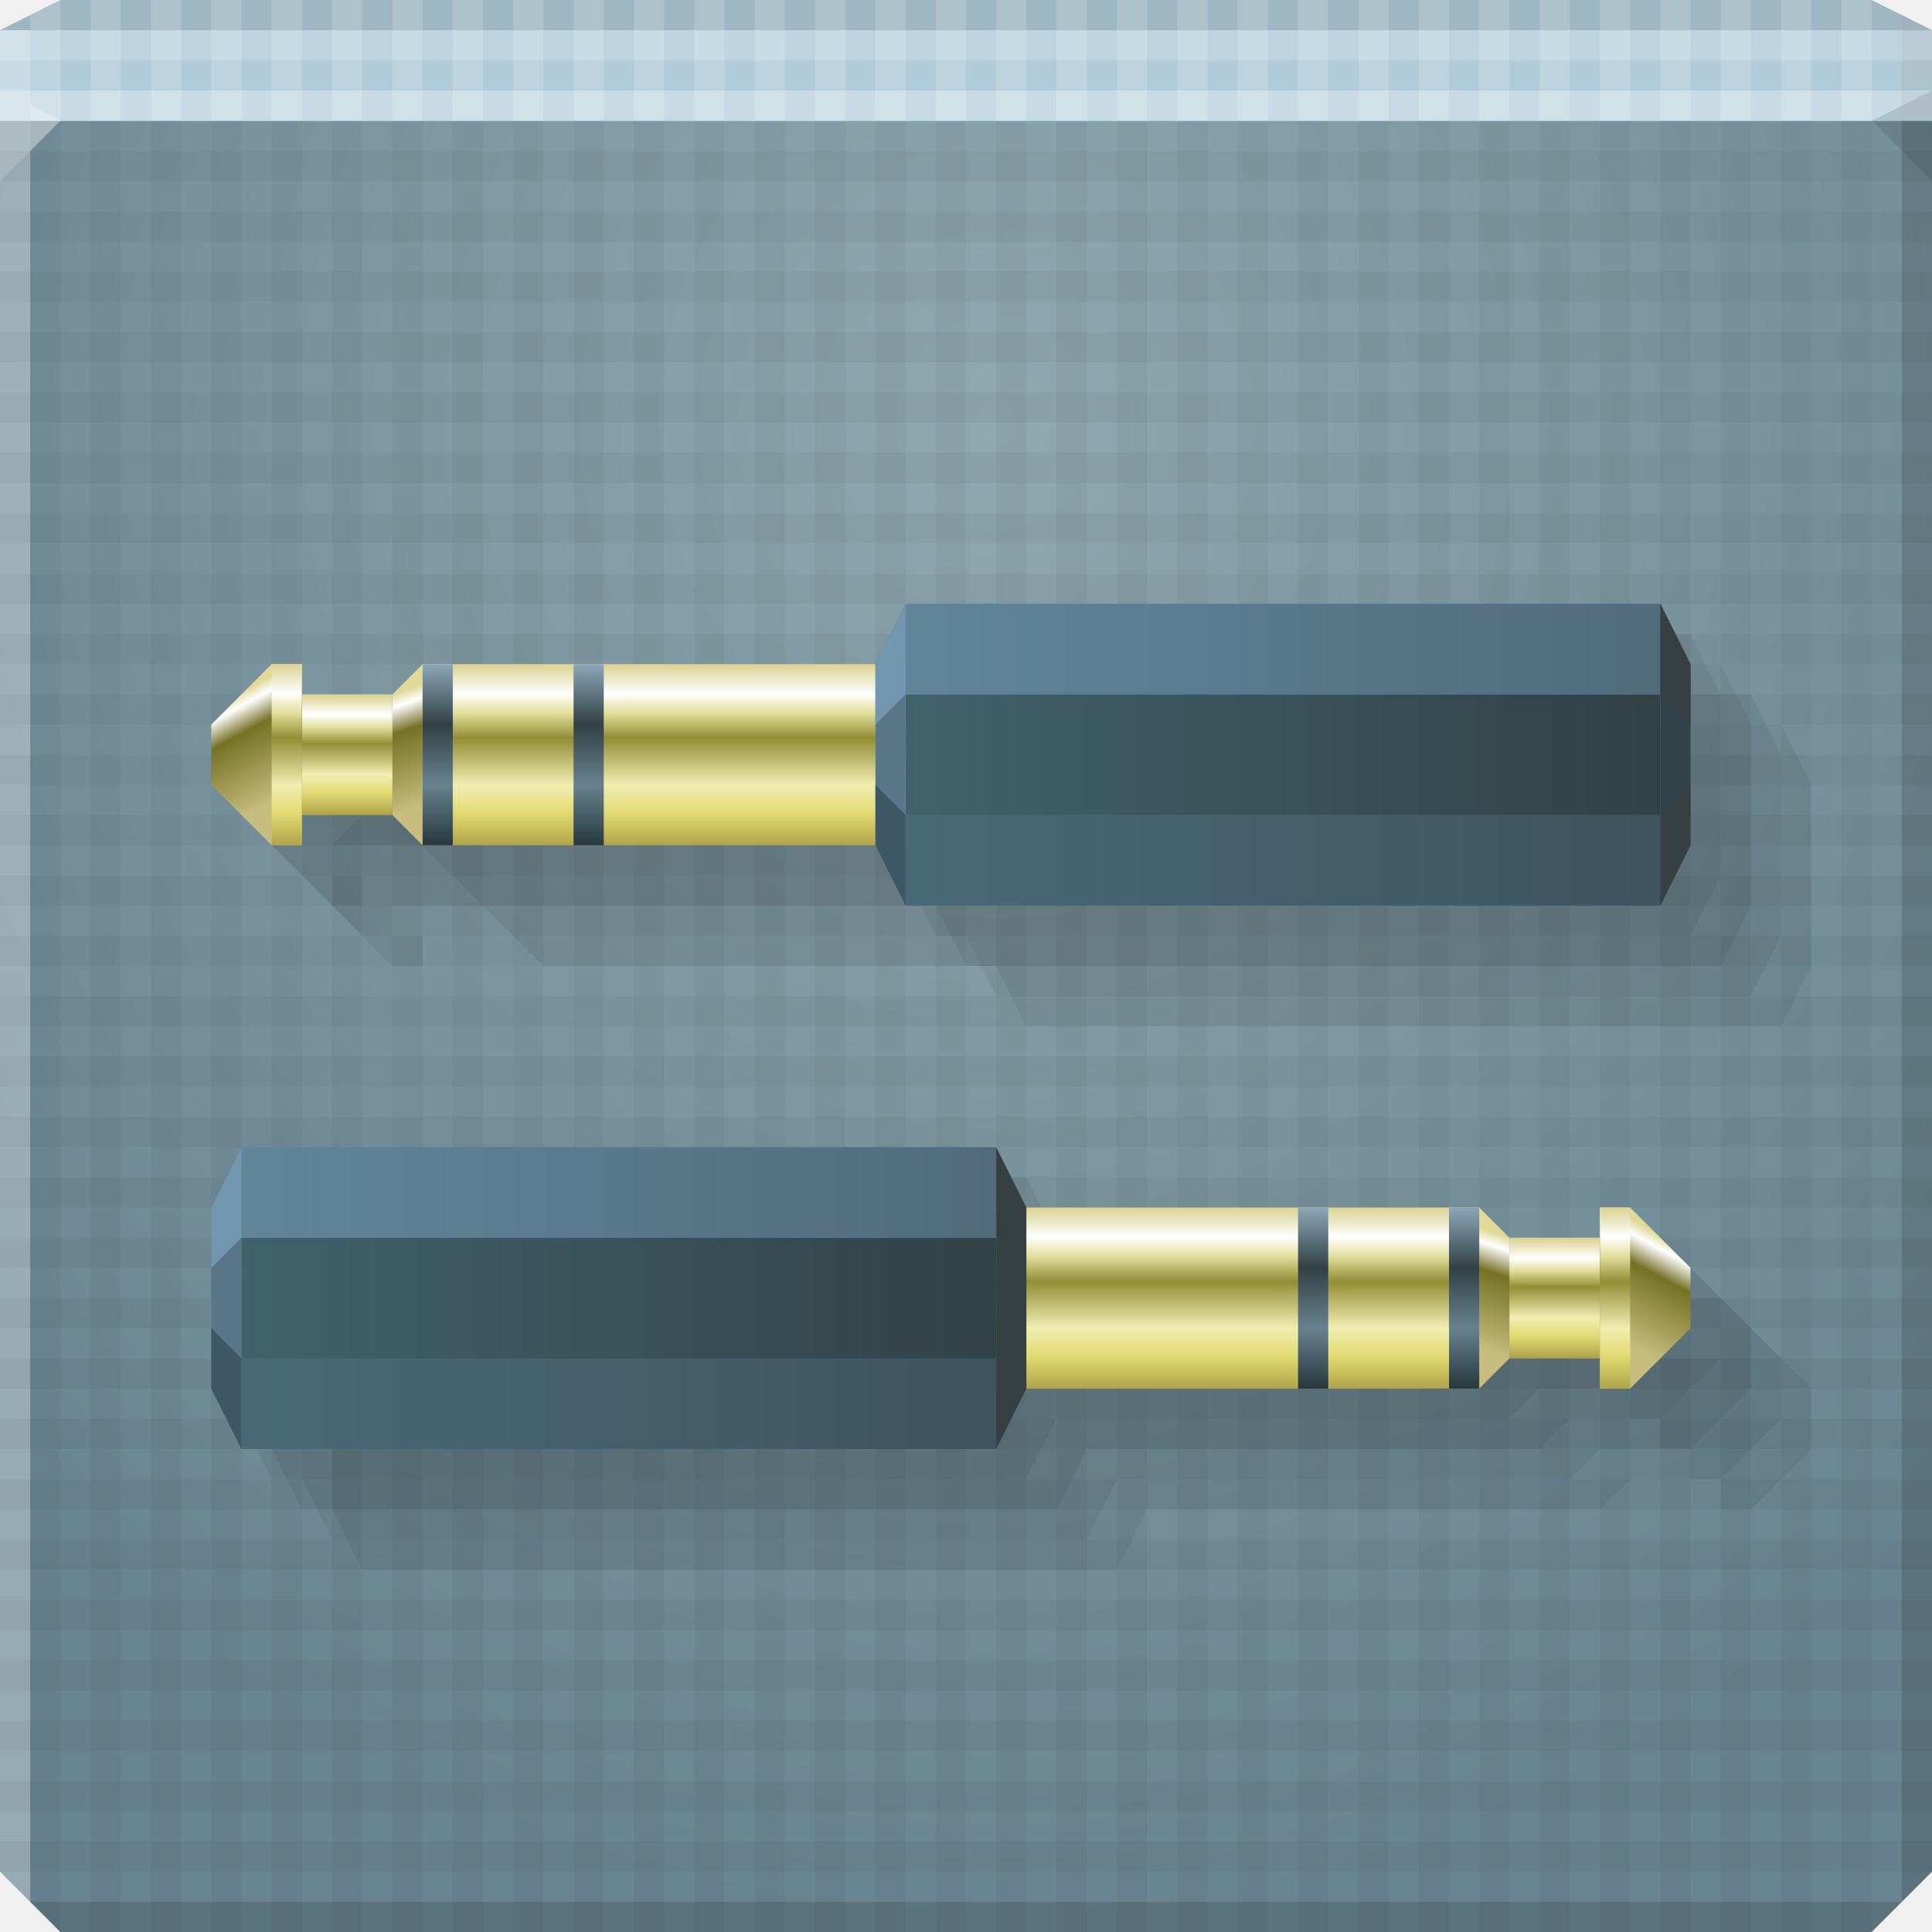
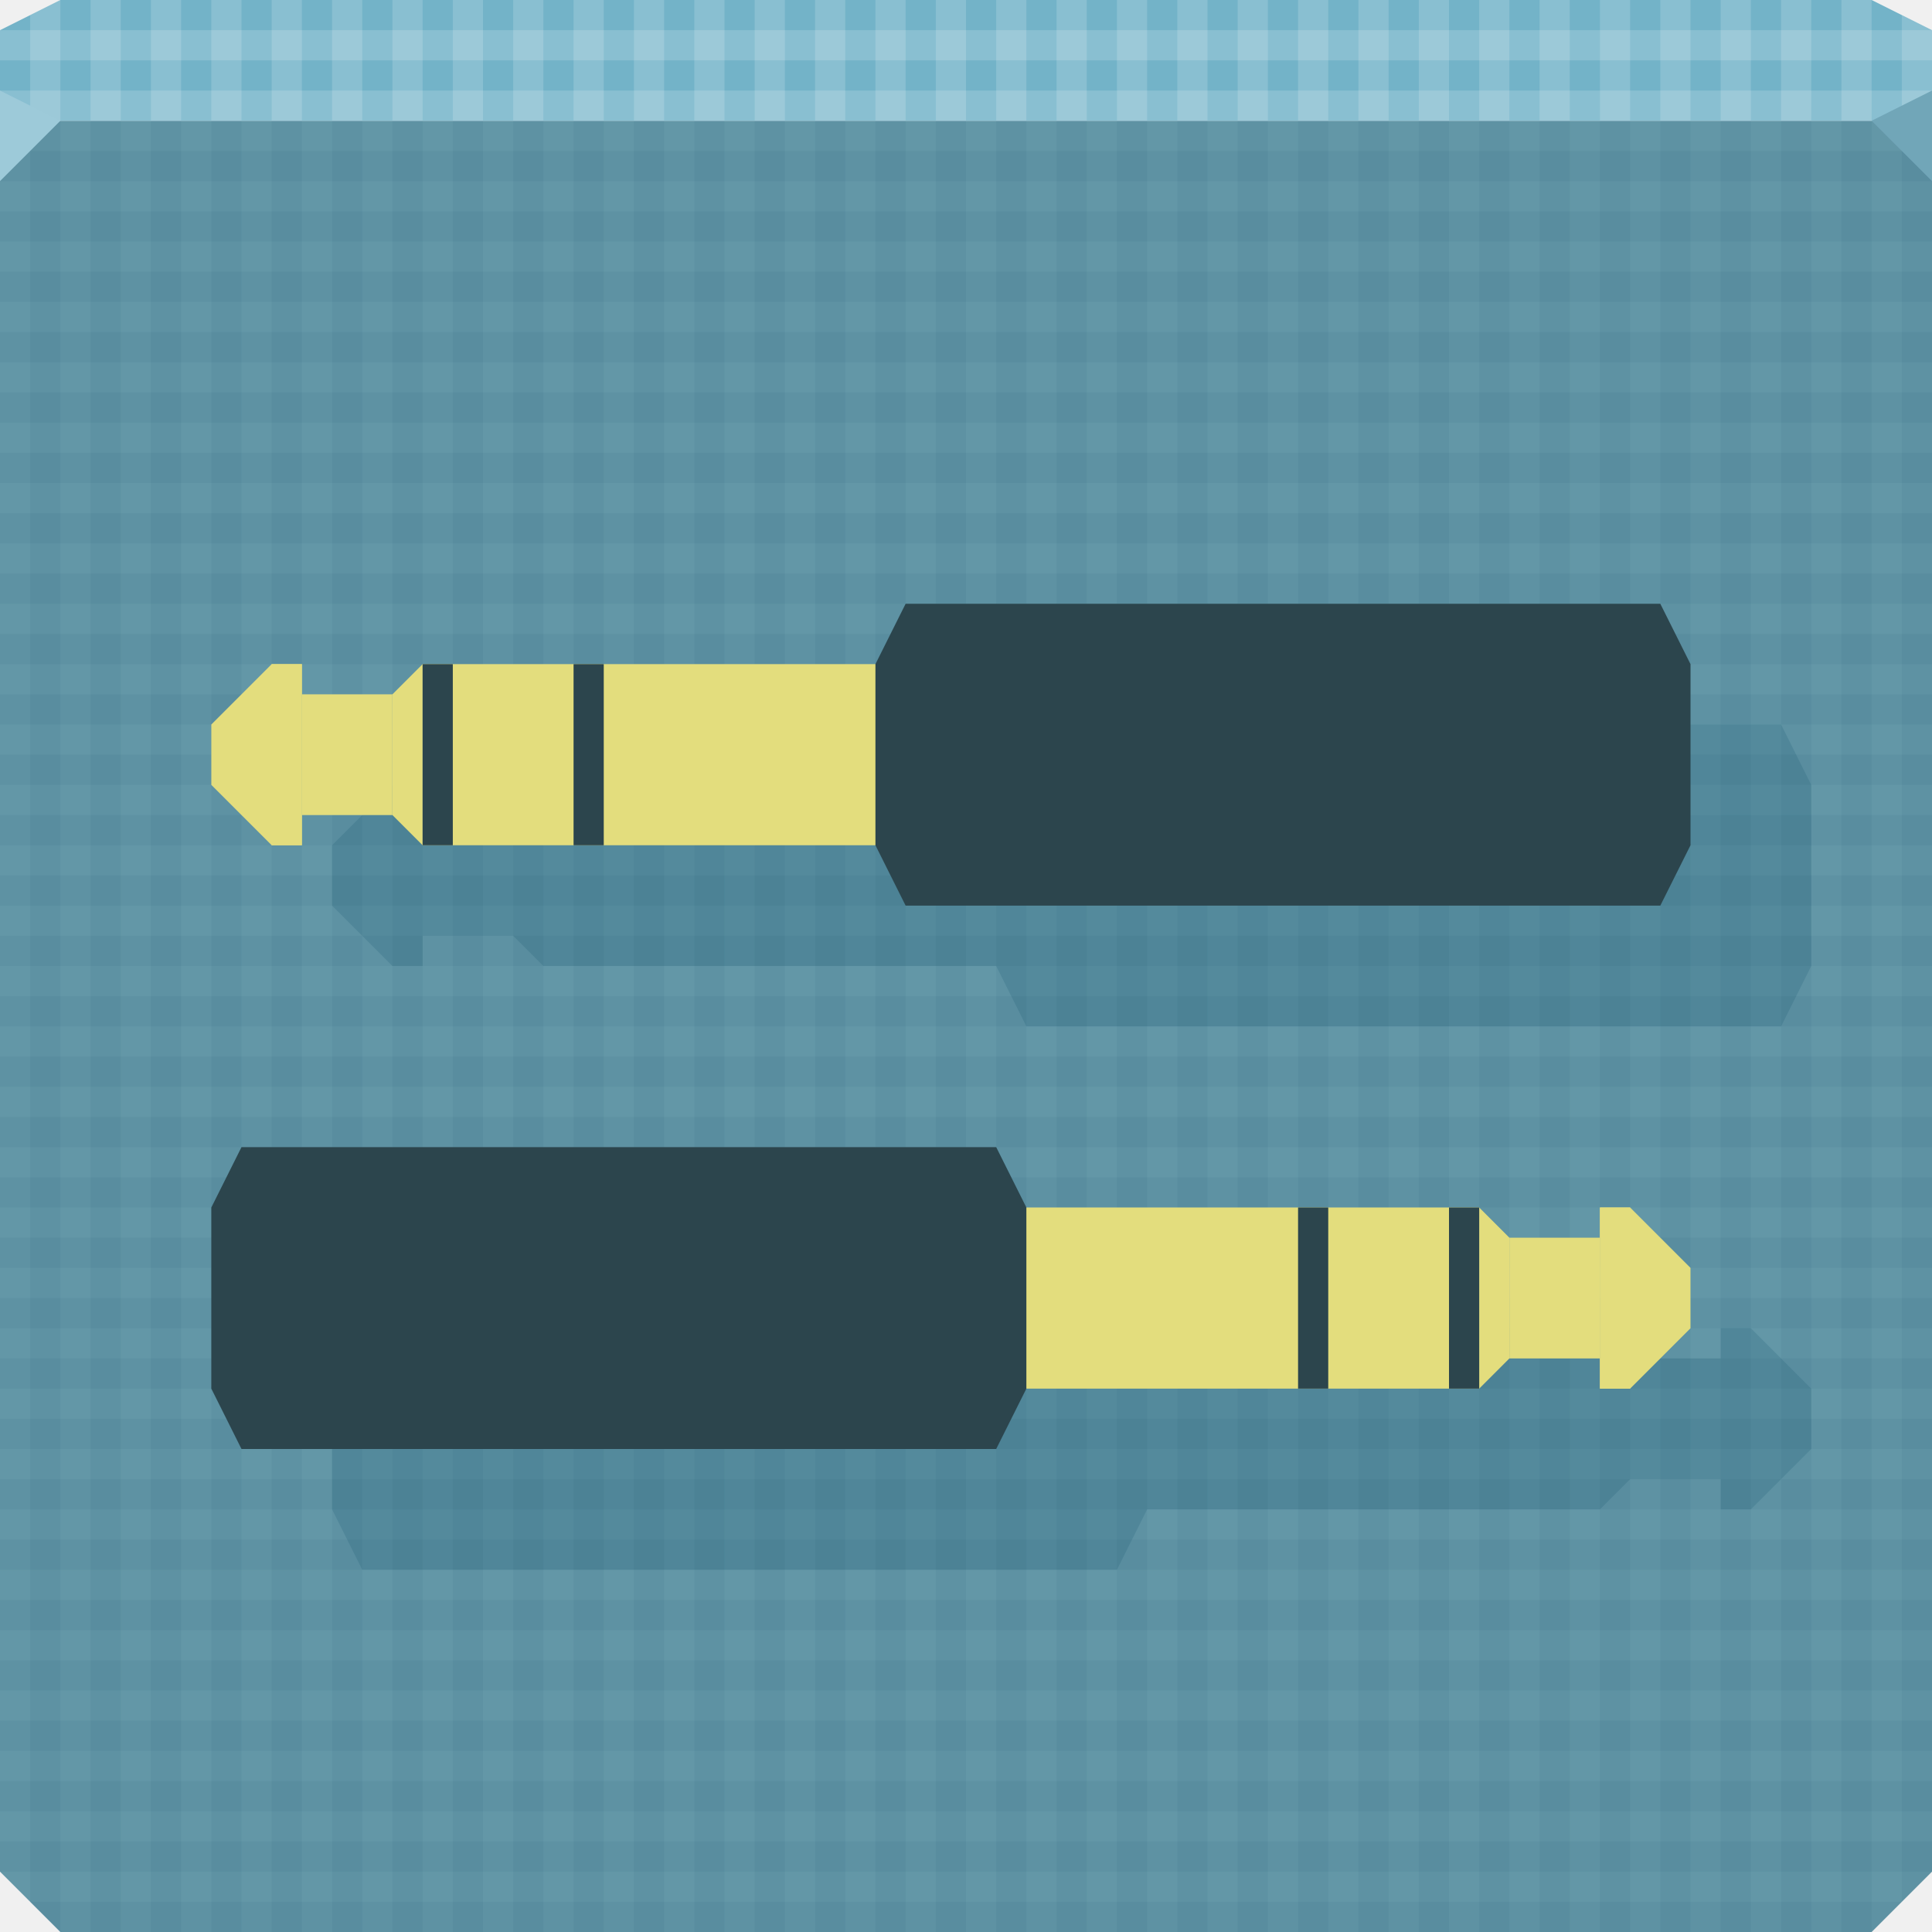
- <svg xmlns="http://www.w3.org/2000/svg" xmlns:xlink="http://www.w3.org/1999/xlink" width="64" height="64" id="svg13094" version="1.1">
-   <defs id="defs13096">
-     <linearGradient id="linearGradient4107">
-       <stop style="stop-color:#516b7b;stop-opacity:1;" offset="0" id="stop4109" />
-       <stop style="stop-color:#62859a;stop-opacity:1;" offset="1" id="stop4111" />
-     </linearGradient>
-     <linearGradient id="linearGradient4099">
-       <stop style="stop-color:#3e545f;stop-opacity:1;" offset="0" id="stop4101" />
-       <stop style="stop-color:#4a6976;stop-opacity:1;" offset="1" id="stop4103" />
-     </linearGradient>
-     <linearGradient id="linearGradient4091">
-       <stop style="stop-color:#324247;stop-opacity:1;" offset="0" id="stop4093" />
-       <stop style="stop-color:#41616b;stop-opacity:1;" offset="1" id="stop4095" />
-     </linearGradient>
-     <linearGradient id="linearGradient4054">
-       <stop style="stop-color:#c6bd7f;stop-opacity:1;" offset="0" id="stop4056" />
-       <stop id="stop4062" offset="0.667" style="stop-color:#757225;stop-opacity:1;" />
-       <stop id="stop4066" offset="0.888" style="stop-color:#ffffff;stop-opacity:1;" />
-       <stop style="stop-color:#e0d999;stop-opacity:1;" offset="1" id="stop4068" />
-     </linearGradient>
-     <linearGradient id="linearGradient4030">
-       <stop id="stop4032" offset="0" style="stop-color:#afa44a;stop-opacity:1;" />
-       <stop style="stop-color:#e2db74;stop-opacity:1;" offset="0.182" id="stop4044" />
-       <stop style="stop-color:#f1eeb1;stop-opacity:1;" offset="0.333" id="stop4034" />
-       <stop style="stop-color:#928d36;stop-opacity:1;" offset="0.591" id="stop4036" />
-       <stop id="stop4040" offset="0.73" style="stop-color:#e1df9b;stop-opacity:1;" />
-       <stop style="stop-color:#ffffff;stop-opacity:1;" offset="0.836" id="stop4042" />
-       <stop id="stop4038" offset="1" style="stop-color:#dad392;stop-opacity:1;" />
-     </linearGradient>
-     <linearGradient id="linearGradient4012">
-       <stop style="stop-color:#27383d;stop-opacity:1;" offset="0" id="stop4014" />
-       <stop id="stop4022" offset="0.333" style="stop-color:#68828f;stop-opacity:1;" />
-       <stop id="stop4020" offset="0.667" style="stop-color:#324145;stop-opacity:1;" />
-       <stop style="stop-color:#8da8b8;stop-opacity:1;" offset="1" id="stop4016" />
-     </linearGradient>
-     <linearGradient id="linearGradient3094">
-       <stop offset="0" style="stop-color:#90a8b0;stop-opacity:1;" id="stop3096" />
-       <stop offset="1" style="stop-color:#698591;stop-opacity:1;" id="stop3104" />
-     </linearGradient>
-     <radialGradient xlink:href="#linearGradient3094" id="radialGradient3886" cx="30.74" cy="17.037" fx="30.74" fy="17.037" r="32" gradientTransform="matrix(6.8856667e-8,1.5625,-1.4375,6.3348129e-8,57.49125,-34.03091)" gradientUnits="userSpaceOnUse" />
-     <linearGradient xlink:href="#linearGradient4099" id="linearGradient4303" gradientUnits="userSpaceOnUse" x1="-22" y1="58" x2="-22" y2="33" />
-     <linearGradient xlink:href="#linearGradient4091" id="linearGradient4305" gradientUnits="userSpaceOnUse" x1="-25" y1="58" x2="-25" y2="33" />
-     <linearGradient xlink:href="#linearGradient4107" id="linearGradient4307" gradientUnits="userSpaceOnUse" x1="-29" y1="58" x2="-29" y2="33" />
-     <linearGradient xlink:href="#linearGradient4054" id="linearGradient4309" gradientUnits="userSpaceOnUse" gradientTransform="scale(1,-1)" x1="-24.373" y1="-17.154" x2="-27.975" y2="-15.917" />
-     <linearGradient xlink:href="#linearGradient4030" id="linearGradient4311" gradientUnits="userSpaceOnUse" x1="-23" y1="-26" x2="-29" y2="-26" />
-     <linearGradient xlink:href="#linearGradient4012" id="linearGradient4313" gradientUnits="userSpaceOnUse" gradientTransform="matrix(1,0,0,0.5,0,-8.5)" x1="-23" y1="-18" x2="-29" y2="-18" />
-     <linearGradient xlink:href="#linearGradient4012" id="linearGradient4315" gradientUnits="userSpaceOnUse" gradientTransform="matrix(1,0,0,0.5,0,-13.5)" x1="-23" y1="-18" x2="-29" y2="-18" />
-     <linearGradient xlink:href="#linearGradient4030" id="linearGradient4317" gradientUnits="userSpaceOnUse" x1="-24.031" y1="15.125" x2="-27.973" y2="15.125" />
-     <linearGradient xlink:href="#linearGradient4054" id="linearGradient4319" gradientUnits="userSpaceOnUse" x1="-24.531" y1="12.219" x2="-27.812" y2="10.469" />
-     <linearGradient xlink:href="#linearGradient4030" id="linearGradient4321" gradientUnits="userSpaceOnUse" x1="-23" y1="-13" x2="-29" y2="-13" />
-     <linearGradient xlink:href="#linearGradient4099" id="linearGradient4353" gradientUnits="userSpaceOnUse" x1="-22" y1="58" x2="-22" y2="33" gradientTransform="translate(0,-91)" />
-     <linearGradient xlink:href="#linearGradient4091" id="linearGradient4355" gradientUnits="userSpaceOnUse" x1="-25" y1="58" x2="-25" y2="33" gradientTransform="translate(0,-91)" />
-     <linearGradient xlink:href="#linearGradient4107" id="linearGradient4357" gradientUnits="userSpaceOnUse" x1="-29" y1="58" x2="-29" y2="33" gradientTransform="translate(0,-91)" />
-     <linearGradient xlink:href="#linearGradient4054" id="linearGradient4359" gradientUnits="userSpaceOnUse" gradientTransform="scale(1,-1)" x1="-24.373" y1="-17.154" x2="-27.975" y2="-15.917" />
-     <linearGradient xlink:href="#linearGradient4030" id="linearGradient4361" gradientUnits="userSpaceOnUse" x1="-23" y1="-26" x2="-29" y2="-26" />
-     <linearGradient xlink:href="#linearGradient4012" id="linearGradient4363" gradientUnits="userSpaceOnUse" gradientTransform="matrix(1,0,0,0.5,0,-8.5)" x1="-23" y1="-18" x2="-29" y2="-18" />
-     <linearGradient xlink:href="#linearGradient4012" id="linearGradient4365" gradientUnits="userSpaceOnUse" gradientTransform="matrix(1,0,0,0.5,0,-13.5)" x1="-23" y1="-18" x2="-29" y2="-18" />
-     <linearGradient xlink:href="#linearGradient4030" id="linearGradient4367" gradientUnits="userSpaceOnUse" x1="-24.031" y1="15.125" x2="-27.973" y2="15.125" />
-     <linearGradient xlink:href="#linearGradient4054" id="linearGradient4369" gradientUnits="userSpaceOnUse" x1="-24.531" y1="12.219" x2="-27.812" y2="10.469" />
-     <linearGradient xlink:href="#linearGradient4030" id="linearGradient4371" gradientUnits="userSpaceOnUse" x1="-23" y1="-13" x2="-29" y2="-13" />
-   </defs>
-   <path id="path6538" d="m 0,4 0,30 0,28 2,2 30,0 30,0 2,-2 L 64,34 64,4 32,4 0,4 z" style="color:#000000;fill:url(#radialGradient3886);fill-opacity:1;fill-rule:nonzero;stroke:none;stroke-width:2.286;marker:none;visibility:visible;display:inline;overflow:visible;enable-background:accumulate" />
-   <path style="color:#000000;fill:#b1ccd9;fill-opacity:1;fill-rule:nonzero;stroke:none;marker:none;visibility:visible;display:inline;overflow:visible;enable-background:accumulate" d="M 2 0 L 0 1 L 0 4 L 19.562 4 L 39.125 4 L 64 4 L 64 1 L 62 0 L 39.125 0 L 19.562 0 L 2 0 z " id="path6688" />
-   <path d="M 64,6 62,4 64,3 z" id="path3028" style="fill:#000000;fill-opacity:0.102" />
+ <svg xmlns="http://www.w3.org/2000/svg" width="64" height="64" id="svg13094" version="1.1">
+   <defs id="defs13096" />
+   <path id="path6538" d="m 0,4 0,30 0,28 2,2 30,0 30,0 2,-2 L 64,34 64,4 32,4 0,4 z" style="color:#000000;fill:#6397a7;fill-opacity:1;fill-rule:nonzero;stroke:none;stroke-width:2.286;marker:none;visibility:visible;display:inline;overflow:visible;enable-background:accumulate" />
+   <path style="color:#000000;fill:#73b3c8;fill-opacity:1;fill-rule:nonzero;stroke:none;marker:none;visibility:visible;display:inline;overflow:visible;enable-background:accumulate" d="M 2 0 L 0 1 L 0 4 L 19.562 4 L 39.125 4 L 64 4 L 64 1 L 62 0 L 39.125 0 L 19.562 0 L 2 0 z " id="path6688" />
  <g id="g3043" transform="translate(-0.6250001,0.082283)" />
  <g id="scalable" transform="matrix(1.038589,0,0,1.038589,1214.722,1878.812)" style="fill:#ffffff" />
-   <path style="fill:#ffffff;fill-opacity:0.161;fill-rule:nonzero" d="M 0 3 L 0 6 L 2 4 L 32 4 L 62 4 L 64 3 L 32 3 L 0 3 z " id="path4298" />
-   <path style="fill:#000000;fill-opacity:0.102;fill-rule:nonzero" d="M 2 0 L 0 1 L 32 1 L 64 1 L 62 0 L 32 0 L 2 0 z " id="path4444" />
-   <path style="fill:#000000;fill-opacity:0.102;fill-rule:nonzero" d="M 63 0.5 L 63 34 L 63 63 L 64 62 L 64 34 L 64 1 L 63 0.5 z M 63 63 L 32 63 L 1 63 L 2 64 L 32 64 L 62 64 L 63 63 z " id="path4366" />
-   <path style="fill:#ffffff;fill-opacity:0.301;fill-rule:nonzero" d="M 0 1 L 0 34 L 0 62 L 1 63 L 1 34 L 1 5 L 2 4 L 1 3.469 L 1 1 L 0 1 z " id="path3864" />
-   <path id="path4603" d="M 0,5 0,6 64,6 64,5 0,5 z M 0,7 0,8 64,8 64,7 0,7 z m 0,2 0,1 64,0 0,-1 -64,0 z m 0,2 0,1 64,0 0,-1 -64,0 z m 0,2 0,1 64,0 0,-1 -64,0 z m 0,2 0,1 64,0 0,-1 -64,0 z m 0,2 0,1 64,0 0,-1 -64,0 z m 0,2 0,1 64,0 0,-1 -64,0 z m 0,2 0,1 64,0 0,-1 -64,0 z m 0,2 0,1 64,0 0,-1 -64,0 z m 0,2 0,1 64,0 0,-1 -64,0 z m 0,2 0,1 64,0 0,-1 -64,0 z m 0,2 0,1 64,0 0,-1 -64,0 z m 0,2 0,1 64,0 0,-1 -64,0 z m 0,2 0,1 64,0 0,-1 -64,0 z m 0,2 0,1 64,0 0,-1 -64,0 z m 0,2 0,1 64,0 0,-1 -64,0 z m 0,2 0,1 64,0 0,-1 -64,0 z m 0,2 0,1 64,0 0,-1 -64,0 z m 0,2 0,1 64,0 0,-1 -64,0 z m 0,2 0,1 64,0 0,-1 -64,0 z m 0,2 0,1 64,0 0,-1 -64,0 z m 0,2 0,1 64,0 0,-1 -64,0 z m 0,2 0,1 64,0 0,-1 -64,0 z m 0,2 0,1 64,0 0,-1 -64,0 z m 0,2 0,1 64,0 0,-1 -64,0 z m 0,2 0,1 64,0 0,-1 -64,0 z m 0,2 0,1 64,0 0,-1 -64,0 z m 0,2 0,1 64,0 0,-1 -64,0 z m 1,2 1,1 60,0 1,-1 -62,0 z" style="font-size:medium;font-style:normal;font-variant:normal;font-weight:normal;font-stretch:normal;text-indent:0;text-align:start;text-decoration:none;line-height:normal;letter-spacing:normal;word-spacing:normal;text-transform:none;direction:ltr;block-progression:tb;writing-mode:lr-tb;text-anchor:start;baseline-shift:baseline;color:#000000;fill:#000000;fill-opacity:0.039;stroke:none;stroke-width:1;marker:none;visibility:visible;display:inline;overflow:visible;enable-background:accumulate;font-family:Sans;-inkscape-font-specification:Sans" />
-   <path id="path4605" d="M 1,4 1,63 2,64 2,4 1,4 z M 3,4 3,64 4,64 4,4 3,4 z M 5,4 5,64 6,64 6,4 5,4 z M 7,4 7,64 8,64 8,4 7,4 z m 2,0 0,60 1,0 0,-60 -1,0 z m 2,0 0,60 1,0 0,-60 -1,0 z m 2,0 0,60 1,0 0,-60 -1,0 z m 2,0 0,60 1,0 0,-60 -1,0 z m 2,0 0,60 1,0 0,-60 -1,0 z m 2,0 0,60 1,0 0,-60 -1,0 z m 2,0 0,60 1,0 0,-60 -1,0 z m 2,0 0,60 1,0 0,-60 -1,0 z m 2,0 0,60 1,0 0,-60 -1,0 z m 2,0 0,60 1,0 0,-60 -1,0 z m 2,0 0,60 1,0 0,-60 -1,0 z m 2,0 0,60 1,0 0,-60 -1,0 z m 2,0 0,60 1,0 0,-60 -1,0 z m 2,0 0,60 1,0 0,-60 -1,0 z m 2,0 0,60 1,0 0,-60 -1,0 z m 2,0 0,60 1,0 0,-60 -1,0 z m 2,0 0,60 1,0 0,-60 -1,0 z m 2,0 0,60 1,0 0,-60 -1,0 z m 2,0 0,60 1,0 0,-60 -1,0 z m 2,0 0,60 1,0 0,-60 -1,0 z m 2,0 0,60 1,0 0,-60 -1,0 z m 2,0 0,60 1,0 0,-60 -1,0 z m 2,0 0,60 1,0 0,-60 -1,0 z m 2,0 0,60 1,0 0,-60 -1,0 z m 2,0 0,60 1,0 0,-60 -1,0 z m 2,0 0,60 1,0 0,-60 -1,0 z m 2,0 0,60 1,0 0,-60 -1,0 z m 2,0 0,59 1,-1 0,-28 0,-30 -1,0 z" style="font-size:medium;font-style:normal;font-variant:normal;font-weight:normal;font-stretch:normal;text-indent:0;text-align:start;text-decoration:none;line-height:normal;letter-spacing:normal;word-spacing:normal;text-transform:none;direction:ltr;block-progression:tb;writing-mode:lr-tb;text-anchor:start;baseline-shift:baseline;color:#000000;fill:#000000;fill-opacity:0.039;stroke:none;stroke-width:1;marker:none;visibility:visible;display:inline;overflow:visible;enable-background:accumulate;font-family:Sans;-inkscape-font-specification:Sans" />
+   <path id="path4603" d="M 0,5 0,6 64,6 64,5 0,5 z M 0,7 0,8 64,8 64,7 0,7 z m 0,2 0,1 64,0 0,-1 -64,0 z m 0,2 0,1 64,0 0,-1 -64,0 z m 0,2 0,1 64,0 0,-1 -64,0 z m 0,2 0,1 64,0 0,-1 -64,0 z m 0,2 0,1 64,0 0,-1 -64,0 z m 0,2 0,1 64,0 0,-1 -64,0 z m 0,2 0,1 64,0 0,-1 -64,0 z m 0,2 0,1 64,0 0,-1 -64,0 z m 0,2 0,1 64,0 0,-1 -64,0 z m 0,2 0,1 64,0 0,-1 -64,0 z m 0,2 0,1 64,0 0,-1 -64,0 z m 0,2 0,1 64,0 0,-1 -64,0 z m 0,2 0,1 64,0 0,-1 -64,0 z m 0,2 0,1 64,0 0,-1 -64,0 z m 0,2 0,1 64,0 0,-1 -64,0 z m 0,2 0,1 64,0 0,-1 -64,0 z m 0,2 0,1 64,0 0,-1 -64,0 z m 0,2 0,1 64,0 0,-1 -64,0 z m 0,2 0,1 64,0 0,-1 -64,0 z m 0,2 0,1 64,0 0,-1 -64,0 z m 0,2 0,1 64,0 0,-1 -64,0 z m 0,2 0,1 64,0 0,-1 -64,0 z m 0,2 0,1 64,0 0,-1 -64,0 z m 0,2 0,1 64,0 0,-1 -64,0 z m 0,2 0,1 64,0 0,-1 -64,0 z m 0,2 0,1 64,0 0,-1 -64,0 z m 0,2 0,1 64,0 0,-1 -64,0 z m 1,2 1,1 60,0 1,-1 -62,0 z" style="font-size:medium;font-style:normal;font-variant:normal;font-weight:normal;font-stretch:normal;text-indent:0;text-align:start;text-decoration:none;line-height:normal;letter-spacing:normal;word-spacing:normal;text-transform:none;direction:ltr;block-progression:tb;writing-mode:lr-tb;text-anchor:start;baseline-shift:baseline;color:#000000;fill:#00475e;fill-opacity:0.055;stroke:none;stroke-width:1;marker:none;visibility:visible;display:inline;overflow:visible;enable-background:accumulate;font-family:Sans;-inkscape-font-specification:Sans;opacity:1;stroke-linecap:butt;stroke-linejoin:miter;stroke-miterlimit:4;stroke-dasharray:none;stroke-dashoffset:0;stroke-opacity:1" />
+   <path id="path4605" d="M 1,4 1,63 2,64 2,4 1,4 z M 3,4 3,64 4,64 4,4 3,4 z M 5,4 5,64 6,64 6,4 5,4 z M 7,4 7,64 8,64 8,4 7,4 z m 2,0 0,60 1,0 0,-60 -1,0 z m 2,0 0,60 1,0 0,-60 -1,0 z m 2,0 0,60 1,0 0,-60 -1,0 z m 2,0 0,60 1,0 0,-60 -1,0 z m 2,0 0,60 1,0 0,-60 -1,0 z m 2,0 0,60 1,0 0,-60 -1,0 z m 2,0 0,60 1,0 0,-60 -1,0 z m 2,0 0,60 1,0 0,-60 -1,0 z m 2,0 0,60 1,0 0,-60 -1,0 z m 2,0 0,60 1,0 0,-60 -1,0 z m 2,0 0,60 1,0 0,-60 -1,0 z m 2,0 0,60 1,0 0,-60 -1,0 z m 2,0 0,60 1,0 0,-60 -1,0 z m 2,0 0,60 1,0 0,-60 -1,0 z m 2,0 0,60 1,0 0,-60 -1,0 z m 2,0 0,60 1,0 0,-60 -1,0 z m 2,0 0,60 1,0 0,-60 -1,0 z m 2,0 0,60 1,0 0,-60 -1,0 z m 2,0 0,60 1,0 0,-60 -1,0 z m 2,0 0,60 1,0 0,-60 -1,0 z m 2,0 0,60 1,0 0,-60 -1,0 z m 2,0 0,60 1,0 0,-60 -1,0 z m 2,0 0,60 1,0 0,-60 -1,0 z m 2,0 0,60 1,0 0,-60 -1,0 z m 2,0 0,60 1,0 0,-60 -1,0 z m 2,0 0,60 1,0 0,-60 -1,0 z m 2,0 0,60 1,0 0,-60 -1,0 z m 2,0 0,59 1,-1 0,-28 0,-30 -1,0 z" style="font-size:medium;font-style:normal;font-variant:normal;font-weight:normal;font-stretch:normal;text-indent:0;text-align:start;text-decoration:none;line-height:normal;letter-spacing:normal;word-spacing:normal;text-transform:none;direction:ltr;block-progression:tb;writing-mode:lr-tb;text-anchor:start;baseline-shift:baseline;color:#000000;fill:#00475e;fill-opacity:0.055;stroke:none;stroke-width:1;marker:none;visibility:visible;display:inline;overflow:visible;enable-background:accumulate;font-family:Sans;-inkscape-font-specification:Sans;opacity:1;stroke-linecap:butt;stroke-linejoin:miter;stroke-miterlimit:4;stroke-dasharray:none;stroke-dashoffset:0;stroke-opacity:1" />
  <g id="g4467" transform="matrix(0,1,1,0,-3,1)">
    <g id="g4459">
-       <path id="path4457" d="m 27,14 -2,2 0,1 1,0 0,3 -1,1 0,1 0,4 0,1 0,9 -2,1 0,25 2,1 2,0 4,0 2,-1 0,-25 -2,-1 0,-9 0,-1 0,-5 -1,-1 0,-3 1,0 0,-1 -2,-2 -2,0 z m 16,0 -2,1 0,25 2,1 0,9 0,1 0,4 0,1 1,1 0,3 -1,0 0,1 2,2 2,0 2,-2 0,-1 -1,0 0,-3 1,-1 0,-1 0,-4 0,-1 0,-9 2,-1 0,-25 -2,-1 -4,0 -2,0 z" style="color:#000000;fill:#000000;fill-opacity:0.06;fill-rule:nonzero;stroke:none;stroke-width:1;marker:none;visibility:visible;display:inline;overflow:visible;enable-background:accumulate" />
-       <path id="path4463" d="m 26,13 -2,2 0,1 1,0 0,3 -1,1 0,1 0,4 0,1 0,9 -2,1 0,25 2,1 2,0 4,0 2,-1 0,-25 -2,-1 0,-9 0,-1 0,-5 -1,-1 0,-3 1,0 0,-1 -2,-2 -2,0 z m 16,0 -2,1 0,25 2,1 0,9 0,1 0,4 0,1 1,1 0,3 -1,0 0,1 2,2 2,0 2,-2 0,-1 -1,0 0,-3 1,-1 0,-1 0,-4 0,-1 0,-9 2,-1 0,-25 -2,-1 -4,0 -2,0 z" style="color:#000000;fill:#000000;fill-opacity:0.06;fill-rule:nonzero;stroke:none;stroke-width:1;marker:none;visibility:visible;display:inline;overflow:visible;enable-background:accumulate" />
-       <path id="path4465" d="m 25,12 -2,2 0,1 1,0 0,3 -1,1 0,1 0,4 0,1 0,9 -2,1 0,25 2,1 2,0 4,0 2,-1 0,-25 -2,-1 0,-9 0,-1 0,-5 -1,-1 0,-3 1,0 0,-1 -2,-2 -2,0 z m 16,0 -2,1 0,25 2,1 0,9 0,1 0,4 0,1 1,1 0,3 -1,0 0,1 2,2 2,0 2,-2 0,-1 -1,0 0,-3 1,-1 0,-1 0,-4 0,-1 0,-9 2,-1 0,-25 -2,-1 -4,0 -2,0 z" style="color:#000000;fill:#000000;fill-opacity:0.06;fill-rule:nonzero;stroke:none;stroke-width:1;marker:none;visibility:visible;display:inline;overflow:visible;enable-background:accumulate" />
-       <path style="color:#000000;fill:#000000;fill-opacity:0.06;fill-rule:nonzero;stroke:none;stroke-width:1;marker:none;visibility:visible;display:inline;overflow:visible;enable-background:accumulate" d="m 24,11 -2,2 0,1 1,0 0,3 -1,1 0,1 0,4 0,1 0,9 -2,1 0,25 2,1 2,0 4,0 2,-1 0,-25 -2,-1 0,-9 0,-1 0,-5 -1,-1 0,-3 1,0 0,-1 -2,-2 -2,0 z m 16,0 -2,1 0,25 2,1 0,9 0,1 0,4 0,1 1,1 0,3 -1,0 0,1 2,2 2,0 2,-2 0,-1 -1,0 0,-3 1,-1 0,-1 0,-4 0,-1 0,-9 2,-1 0,-25 -2,-1 -4,0 -2,0 z" id="rect4156" />
+       <path id="path4457" d="m 27,14 -2,2 0,1 1,0 0,3 -1,1 0,1 0,4 0,1 0,9 -2,1 0,25 2,1 2,0 4,0 2,-1 0,-25 -2,-1 0,-9 0,-1 0,-5 -1,-1 0,-3 1,0 0,-1 -2,-2 -2,0 z m 16,0 -2,1 0,25 2,1 0,9 0,1 0,4 0,1 1,1 0,3 -1,0 0,1 2,2 2,0 2,-2 0,-1 -1,0 0,-3 1,-1 0,-1 0,-4 0,-1 0,-9 2,-1 0,-25 -2,-1 -4,0 -2,0 z" style="color:#000000;fill:#00475e;fill-opacity:0.15;fill-rule:nonzero;stroke:none;stroke-width:1;marker:none;visibility:visible;display:inline;overflow:visible;enable-background:accumulate" />
    </g>
    <g transform="translate(50,0)" id="g4269">
-       <rect ry="0" rx="0" y="33" x="-24" height="25" width="3" id="rect4271" style="color:#000000;fill:url(#linearGradient4303);fill-opacity:1;fill-rule:nonzero;stroke:none;stroke-width:1;marker:none;visibility:visible;display:inline;overflow:visible;enable-background:accumulate" />
-       <rect ry="0" rx="0" y="33" x="-28" height="25" width="4" id="rect4273" style="color:#000000;fill:url(#linearGradient4305);fill-opacity:1;fill-rule:nonzero;stroke:none;stroke-width:1;marker:none;visibility:visible;display:inline;overflow:visible;enable-background:accumulate" />
-       <rect ry="0" rx="0" y="33" x="-31" height="25" width="3" id="rect4275" style="color:#000000;fill:url(#linearGradient4307);fill-opacity:1;fill-rule:nonzero;stroke:none;stroke-width:1;marker:none;visibility:visible;display:inline;overflow:visible;enable-background:accumulate" />
-       <path id="path4277" d="m -23,17 -1,-1 -4,0 -1,1 z" style="color:#000000;fill:url(#linearGradient4309);fill-opacity:1;fill-rule:nonzero;stroke:none;stroke-width:1;marker:none;visibility:visible;display:inline;overflow:visible;enable-background:accumulate" />
-       <path transform="scale(1,-1)" style="color:#000000;fill:url(#linearGradient4311);fill-opacity:1;fill-rule:nonzero;stroke:none;stroke-width:1;marker:none;visibility:visible;display:inline;overflow:visible;enable-background:accumulate" d="m -29,-33 6,0 0,16 -6,0 z" id="path4279" />
-       <rect transform="scale(1,-1)" ry="0" rx="0" y="-18" x="-29" height="1" width="6" id="rect4281" style="color:#000000;fill:url(#linearGradient4313);fill-opacity:1;fill-rule:nonzero;stroke:none;stroke-width:1;marker:none;visibility:visible;display:inline;overflow:visible;enable-background:accumulate" />
-       <rect style="color:#000000;fill:url(#linearGradient4315);fill-opacity:1;fill-rule:nonzero;stroke:none;stroke-width:1;marker:none;visibility:visible;display:inline;overflow:visible;enable-background:accumulate" id="rect4283" width="6" height="1" x="-29" y="-23" rx="0" ry="0" transform="scale(1,-1)" />
-       <rect ry="0" rx="0" y="13" x="-28" height="3" width="4" id="rect4285" style="color:#000000;fill:url(#linearGradient4317);fill-opacity:1;fill-rule:nonzero;stroke:none;stroke-width:1;marker:none;visibility:visible;display:inline;overflow:visible;enable-background:accumulate" />
-       <path id="path4287" d="m -29,13 6,0 0,-1 -2,-2 -2,0 -2,2 z" style="color:#000000;fill:url(#linearGradient4319);fill-opacity:1;fill-rule:nonzero;stroke:none;stroke-width:1;marker:none;visibility:visible;display:inline;overflow:visible;enable-background:accumulate" />
-       <path transform="scale(1,-1)" style="color:#000000;fill:url(#linearGradient4321);fill-opacity:1;fill-rule:nonzero;stroke:none;stroke-width:1;marker:none;visibility:visible;display:inline;overflow:visible;enable-background:accumulate" d="m -29,-13 6,0 0,1 -6,0 z" id="path4289" />
-       <path id="path4291" d="m -31,33 10,0 -2,-1 -6,0 z" style="color:#000000;fill:#597689;fill-opacity:1;fill-rule:nonzero;stroke:none;stroke-width:1;marker:none;visibility:visible;display:inline;overflow:visible;enable-background:accumulate" />
-       <path style="color:#000000;fill:#314348;fill-opacity:1;fill-rule:nonzero;stroke:none;stroke-width:1;marker:none;visibility:visible;display:inline;overflow:visible;enable-background:accumulate" d="m -31,58 10,0 -2,1 -6,0 z" id="path4293" />
-       <path style="color:#000000;fill:#3d5864;fill-opacity:1;fill-rule:nonzero;stroke:none;stroke-width:1;marker:none;visibility:visible;display:inline;overflow:visible;enable-background:accumulate" d="m -24,33 3,0 -2,-1 -2,0 z" id="path4295" />
-       <path id="path4297" d="m -24,58 3,0 -2,1 -2,0 z" style="color:#000000;fill:#364043;fill-opacity:1;fill-rule:nonzero;stroke:none;stroke-width:1;marker:none;visibility:visible;display:inline;overflow:visible;enable-background:accumulate" />
-       <path id="path4299" d="m -31,33 3,0 1,-1 -2,0 z" style="color:#000000;fill:#7297ae;fill-opacity:1;fill-rule:nonzero;stroke:none;stroke-width:1;marker:none;visibility:visible;display:inline;overflow:visible;enable-background:accumulate" />
-       <path style="color:#000000;fill:#364043;fill-opacity:1;fill-rule:nonzero;stroke:none;stroke-width:1;marker:none;visibility:visible;display:inline;overflow:visible;enable-background:accumulate" d="m -31,58 3,0 1,1 -2,0 z" id="path4301" />
+       <path id="path4277" d="m -23,17 -1,-1 -4,0 -1,1 z" style="color:#000000;fill:#e3dd7d;fill-opacity:1;fill-rule:nonzero;stroke:none;stroke-width:1;marker:none;visibility:visible;display:inline;overflow:visible;enable-background:accumulate" />
+       <path transform="scale(1,-1)" style="color:#000000;fill:#e3dd7d;fill-opacity:1;fill-rule:nonzero;stroke:none;stroke-width:1;marker:none;visibility:visible;display:inline;overflow:visible;enable-background:accumulate" d="m -29,-33 6,0 0,16 -6,0 z" id="path4279" />
+       <rect transform="scale(1,-1)" ry="0" rx="0" y="-18" x="-29" height="1" width="6" id="rect4281" style="color:#000000;fill:#2c454d;fill-opacity:1;fill-rule:nonzero;stroke:none;stroke-width:1;marker:none;visibility:visible;display:inline;overflow:visible;enable-background:accumulate" />
+       <rect style="color:#000000;fill:#2c454d;fill-opacity:1;fill-rule:nonzero;stroke:none;stroke-width:1;marker:none;visibility:visible;display:inline;overflow:visible;enable-background:accumulate" id="rect4283" width="6" height="1" x="-29" y="-23" rx="0" ry="0" transform="scale(1,-1)" />
+       <rect ry="0" rx="0" y="13" x="-28" height="3" width="4" id="rect4285" style="color:#000000;fill:#e3dd7d;fill-opacity:1;fill-rule:nonzero;stroke:none;stroke-width:1;marker:none;visibility:visible;display:inline;overflow:visible;enable-background:accumulate" />
+       <path id="path4287" d="m -29,13 6,0 0,-1 -2,-2 -2,0 -2,2 z" style="color:#000000;fill:#e3dd7d;fill-opacity:1;fill-rule:nonzero;stroke:none;stroke-width:1;marker:none;visibility:visible;display:inline;overflow:visible;enable-background:accumulate" />
+       <path transform="scale(1,-1)" style="color:#000000;fill:#e3dd7d;fill-opacity:1;fill-rule:nonzero;stroke:none;stroke-width:1;marker:none;visibility:visible;display:inline;overflow:visible;enable-background:accumulate" d="m -29,-13 6,0 0,1 -6,0 z" id="path4289" />
+       <path style="color:#000000;fill:#2c454d;fill-opacity:1;fill-rule:nonzero;stroke:none;stroke-width:1;marker:none;visibility:visible;display:inline;overflow:visible;enable-background:accumulate" d="M 30 20 L 29 22 L 29 24 L 29 26 L 29 28 L 30 30 L 55 30 L 56 28 L 56 26 L 56 24 L 56 22 L 55 20 L 30 20 z " transform="matrix(0,1,1,0,-51,3)" id="rect4271" />
    </g>
    <g id="g4323" transform="matrix(1,0,0,-1,68,69)">
-       <rect transform="scale(1,-1)" style="color:#000000;fill:url(#linearGradient4353);fill-opacity:1;fill-rule:nonzero;stroke:none;stroke-width:1;marker:none;visibility:visible;display:inline;overflow:visible;enable-background:accumulate" id="rect4325" width="3" height="25" x="-24" y="-58" rx="0" ry="0" />
-       <rect transform="scale(1,-1)" style="color:#000000;fill:url(#linearGradient4355);fill-opacity:1;fill-rule:nonzero;stroke:none;stroke-width:1;marker:none;visibility:visible;display:inline;overflow:visible;enable-background:accumulate" id="rect4327" width="4" height="25" x="-28" y="-58" rx="0" ry="0" />
-       <rect transform="scale(1,-1)" style="color:#000000;fill:url(#linearGradient4357);fill-opacity:1;fill-rule:nonzero;stroke:none;stroke-width:1;marker:none;visibility:visible;display:inline;overflow:visible;enable-background:accumulate" id="rect4329" width="3" height="25" x="-31" y="-58" rx="0" ry="0" />
-       <path style="color:#000000;fill:url(#linearGradient4359);fill-opacity:1;fill-rule:nonzero;stroke:none;stroke-width:1;marker:none;visibility:visible;display:inline;overflow:visible;enable-background:accumulate" d="m -23,17 -1,-1 -4,0 -1,1 z" id="path4331" />
-       <path id="path4333" d="m -29,-33 6,0 0,16 -6,0 z" style="color:#000000;fill:url(#linearGradient4361);fill-opacity:1;fill-rule:nonzero;stroke:none;stroke-width:1;marker:none;visibility:visible;display:inline;overflow:visible;enable-background:accumulate" transform="scale(1,-1)" />
-       <rect style="color:#000000;fill:url(#linearGradient4363);fill-opacity:1;fill-rule:nonzero;stroke:none;stroke-width:1;marker:none;visibility:visible;display:inline;overflow:visible;enable-background:accumulate" id="rect4335" width="6" height="1" x="-29" y="-18" rx="0" ry="0" transform="scale(1,-1)" />
-       <rect transform="scale(1,-1)" ry="0" rx="0" y="-23" x="-29" height="1" width="6" id="rect4337" style="color:#000000;fill:url(#linearGradient4365);fill-opacity:1;fill-rule:nonzero;stroke:none;stroke-width:1;marker:none;visibility:visible;display:inline;overflow:visible;enable-background:accumulate" />
-       <rect style="color:#000000;fill:url(#linearGradient4367);fill-opacity:1;fill-rule:nonzero;stroke:none;stroke-width:1;marker:none;visibility:visible;display:inline;overflow:visible;enable-background:accumulate" id="rect4339" width="4" height="3" x="-28" y="13" rx="0" ry="0" />
-       <path style="color:#000000;fill:url(#linearGradient4369);fill-opacity:1;fill-rule:nonzero;stroke:none;stroke-width:1;marker:none;visibility:visible;display:inline;overflow:visible;enable-background:accumulate" d="m -29,13 6,0 0,-1 -2,-2 -2,0 -2,2 z" id="path4341" />
-       <path id="path4343" d="m -29,-13 6,0 0,1 -6,0 z" style="color:#000000;fill:url(#linearGradient4371);fill-opacity:1;fill-rule:nonzero;stroke:none;stroke-width:1;marker:none;visibility:visible;display:inline;overflow:visible;enable-background:accumulate" transform="scale(1,-1)" />
-       <path style="color:#000000;fill:#597689;fill-opacity:1;fill-rule:nonzero;stroke:none;stroke-width:1;marker:none;visibility:visible;display:inline;overflow:visible;enable-background:accumulate" d="m -31,58 10,0 -2,1 -6,0 z" id="path4345" />
-       <path style="color:#000000;fill:#364043;fill-opacity:1;fill-rule:nonzero;stroke:none;stroke-width:1;marker:none;visibility:visible;display:inline;overflow:visible;enable-background:accumulate" d="m -29,32 -2,1 3,0 7,0 -2,-1 -4,0 -2,0 z" id="path4347" />
-       <path id="path4349" d="m -24,58 3,0 -2,1 -2,0 z" style="color:#000000;fill:#3d5864;fill-opacity:1;fill-rule:nonzero;stroke:none;stroke-width:1;marker:none;visibility:visible;display:inline;overflow:visible;enable-background:accumulate" />
-       <path style="color:#000000;fill:#7297ae;fill-opacity:1;fill-rule:nonzero;stroke:none;stroke-width:1;marker:none;visibility:visible;display:inline;overflow:visible;enable-background:accumulate" d="m -31,58 3,0 1,1 -2,0 z" id="path4351" />
+       <path style="color:#000000;fill:#e3dd7d;fill-opacity:1;fill-rule:nonzero;stroke:none;stroke-width:1;marker:none;visibility:visible;display:inline;overflow:visible;enable-background:accumulate" d="m -23,17 -1,-1 -4,0 -1,1 z" id="path4331" />
+       <path id="path4333" d="m -29,-33 6,0 0,16 -6,0 z" style="color:#000000;fill:#e3dd7d;fill-opacity:1;fill-rule:nonzero;stroke:none;stroke-width:1;marker:none;visibility:visible;display:inline;overflow:visible;enable-background:accumulate" transform="scale(1,-1)" />
+       <rect style="color:#000000;fill:#2c454d;fill-opacity:1;fill-rule:nonzero;stroke:none;stroke-width:1;marker:none;visibility:visible;display:inline;overflow:visible;enable-background:accumulate" id="rect4335" width="6" height="1" x="-29" y="-18" rx="0" ry="0" transform="scale(1,-1)" />
+       <rect transform="scale(1,-1)" ry="0" rx="0" y="-23" x="-29" height="1" width="6" id="rect4337" style="color:#000000;fill:#2c454d;fill-opacity:1;fill-rule:nonzero;stroke:none;stroke-width:1;marker:none;visibility:visible;display:inline;overflow:visible;enable-background:accumulate" />
+       <rect style="color:#000000;fill:#e3dd7d;fill-opacity:1;fill-rule:nonzero;stroke:none;stroke-width:1;marker:none;visibility:visible;display:inline;overflow:visible;enable-background:accumulate" id="rect4339" width="4" height="3" x="-28" y="13" rx="0" ry="0" />
+       <path style="color:#000000;fill:#e3dd7d;fill-opacity:1;fill-rule:nonzero;stroke:none;stroke-width:1;marker:none;visibility:visible;display:inline;overflow:visible;enable-background:accumulate" d="m -29,13 6,0 0,-1 -2,-2 -2,0 -2,2 z" id="path4341" />
+       <path id="path4343" d="m -29,-13 6,0 0,1 -6,0 z" style="color:#000000;fill:#e3dd7d;fill-opacity:1;fill-rule:nonzero;stroke:none;stroke-width:1;marker:none;visibility:visible;display:inline;overflow:visible;enable-background:accumulate" transform="scale(1,-1)" />
+       <path style="color:#000000;fill:#2c454d;fill-opacity:1;fill-rule:nonzero;stroke:none;stroke-width:1;marker:none;visibility:visible;display:inline;overflow:visible;enable-background:accumulate" d="M 8 38 L 7 40 L 7 42 L 7 44 L 7 46 L 8 48 L 33 48 L 34 46 L 34 42 L 34 40 L 33 38 L 8 38 z " transform="rotate(-90,-1.5,67.5)" id="rect4325" />
    </g>
  </g>
  <path style="font-size:medium;font-style:normal;font-variant:normal;font-weight:normal;font-stretch:normal;text-indent:0;text-align:start;text-decoration:none;line-height:normal;letter-spacing:normal;word-spacing:normal;text-transform:none;direction:ltr;block-progression:tb;writing-mode:lr-tb;text-anchor:start;baseline-shift:baseline;color:#000000;fill:#ffffff;fill-opacity:0.158;stroke:none;stroke-width:1;marker:none;visibility:visible;display:inline;overflow:visible;enable-background:accumulate;font-family:Sans;-inkscape-font-specification:Sans" d="M 0 1 L 0 2 L 64 2 L 64 1 L 0 1 z M 0 3 L 0 4 L 64 4 L 64 3 L 0 3 z " id="path4534" />
  <path style="font-size:medium;font-style:normal;font-variant:normal;font-weight:normal;font-stretch:normal;text-indent:0;text-align:start;text-decoration:none;line-height:normal;letter-spacing:normal;word-spacing:normal;text-transform:none;direction:ltr;block-progression:tb;writing-mode:lr-tb;text-anchor:start;baseline-shift:baseline;color:#000000;fill:#ffffff;fill-opacity:0.158;stroke:none;stroke-width:1;marker:none;visibility:visible;display:inline;overflow:visible;enable-background:accumulate;font-family:Sans;-inkscape-font-specification:Sans" d="M 2 0 L 1 0.5 L 1 4 L 2 4 L 2 0 z M 3 0 L 3 4 L 4 4 L 4 0 L 3 0 z M 5 0 L 5 4 L 6 4 L 6 0 L 5 0 z M 7 0 L 7 4 L 8 4 L 8 0 L 7 0 z M 9 0 L 9 4 L 10 4 L 10 0 L 9 0 z M 11 0 L 11 4 L 12 4 L 12 0 L 11 0 z M 13 0 L 13 4 L 14 4 L 14 0 L 13 0 z M 15 0 L 15 4 L 16 4 L 16 0 L 15 0 z M 17 0 L 17 4 L 18 4 L 18 0 L 17 0 z M 19 0 L 19 4 L 19.562 4 L 20 4 L 20 0 L 19.562 0 L 19 0 z M 21 0 L 21 4 L 22 4 L 22 0 L 21 0 z M 23 0 L 23 4 L 24 4 L 24 0 L 23 0 z M 25 0 L 25 4 L 26 4 L 26 0 L 25 0 z M 27 0 L 27 4 L 28 4 L 28 0 L 27 0 z M 29 0 L 29 4 L 30 4 L 30 0 L 29 0 z M 31 0 L 31 4 L 32 4 L 32 0 L 31 0 z M 33 0 L 33 4 L 34 4 L 34 0 L 33 0 z M 35 0 L 35 4 L 36 4 L 36 0 L 35 0 z M 37 0 L 37 4 L 38 4 L 38 0 L 37 0 z M 39 0 L 39 4 L 39.125 4 L 40 4 L 40 0 L 39.125 0 L 39 0 z M 41 0 L 41 4 L 42 4 L 42 0 L 41 0 z M 43 0 L 43 4 L 44 4 L 44 0 L 43 0 z M 45 0 L 45 4 L 46 4 L 46 0 L 45 0 z M 47 0 L 47 4 L 48 4 L 48 0 L 47 0 z M 49 0 L 49 4 L 50 4 L 50 0 L 49 0 z M 51 0 L 51 4 L 52 4 L 52 0 L 51 0 z M 53 0 L 53 4 L 54 4 L 54 0 L 53 0 z M 55 0 L 55 4 L 56 4 L 56 0 L 55 0 z M 57 0 L 57 4 L 58 4 L 58 0 L 57 0 z M 59 0 L 59 4 L 60 4 L 60 0 L 59 0 z M 61 0 L 61 4 L 62 4 L 62 0 L 61 0 z M 63 0.5 L 63 4 L 64 4 L 64 1 L 63 0.5 z " id="path4536" />
+   <path d="M 64,6 62,4 64,3 z" id="path3028" style="fill:#71a6b8;fill-opacity:1" />
+   <path style="fill:#9dcad9;fill-opacity:1;fill-rule:nonzero" d="M 0,3 0,6 2,4 Z" id="path4298" />
</svg>
